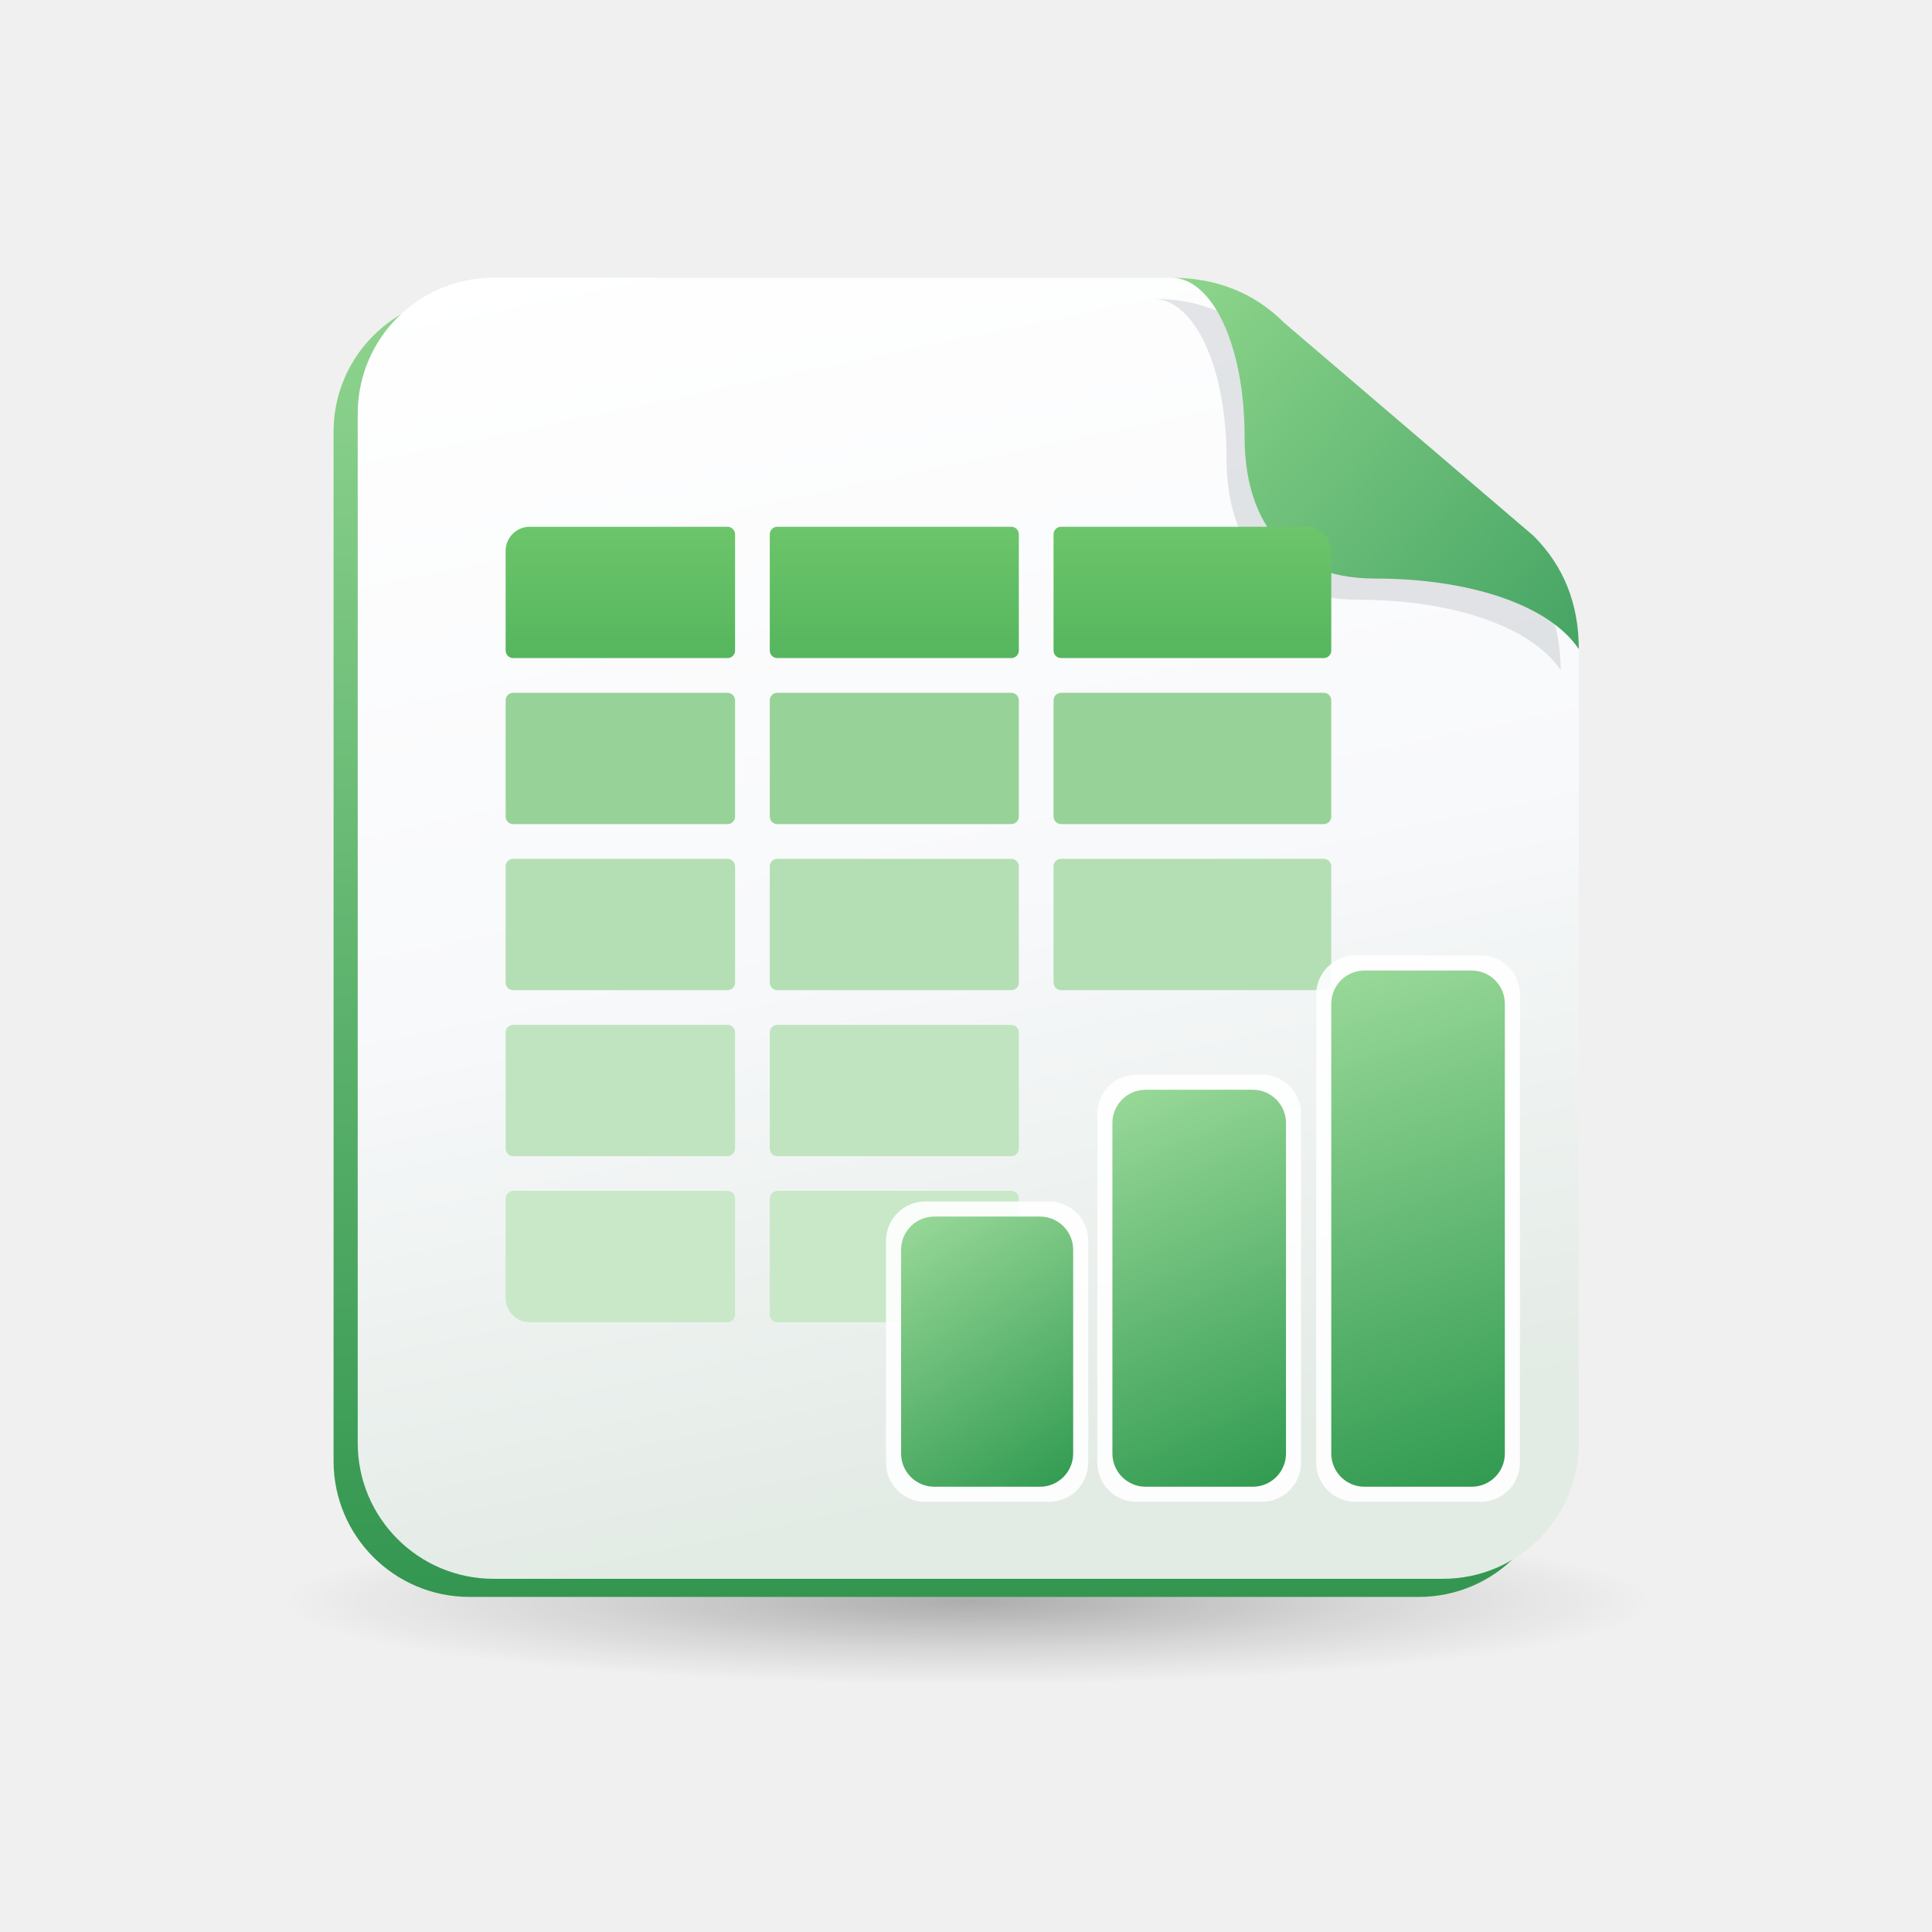
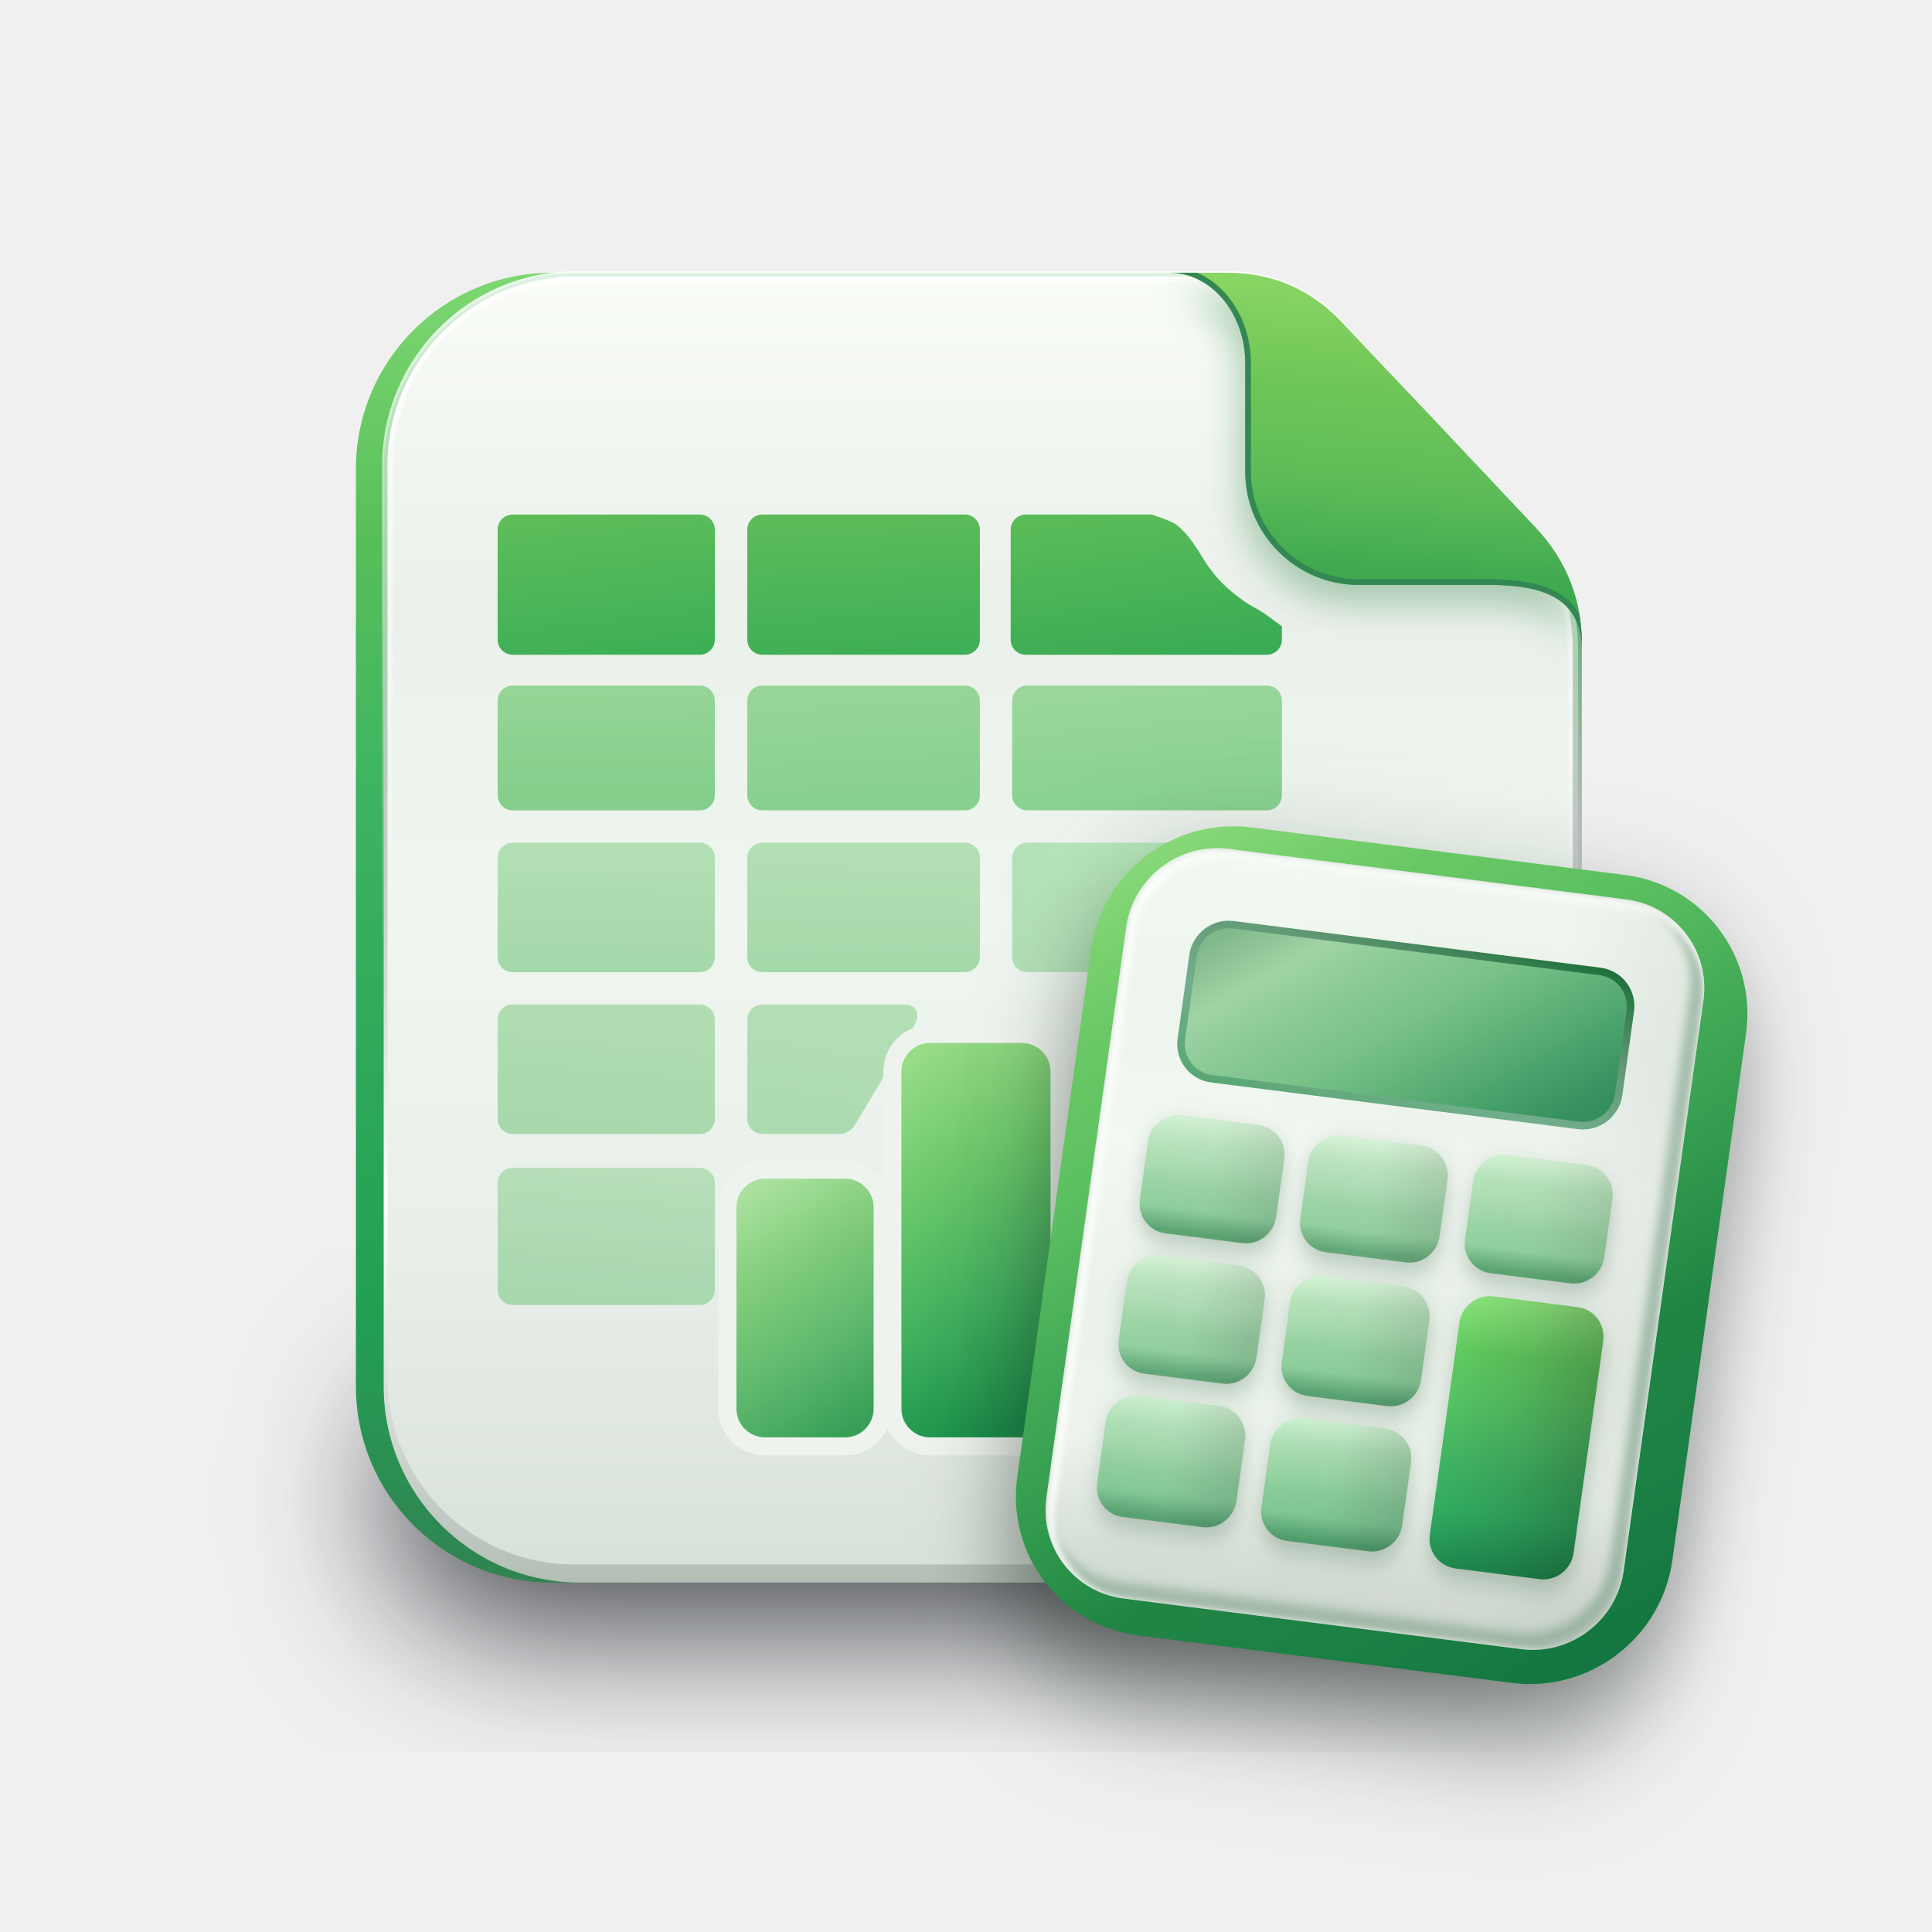
<svg xmlns="http://www.w3.org/2000/svg" width="128" height="128" viewBox="0 0 128 128">
  <defs>
-     <radialGradient id="s1" cx="0" cy="0" r="1" gradientUnits="userSpaceOnUse" gradientTransform="translate(64.15 106.1) scale(45.3 5.5)">
-       <stop offset="0" stop-color="#000000" stop-opacity="0.28" />
-       <stop offset="0.6" stop-color="#000000" stop-opacity="0.098" />
-       <stop offset="1" stop-color="#000000" stop-opacity="0" />
-     </radialGradient>
-     <linearGradient id="g2" x1="23.7" y1="18.4" x2="23.7" y2="104.6" gradientUnits="userSpaceOnUse">
-       <stop offset="0" stop-color="#8fd48f" />
-       <stop offset="1" stop-color="#339650" />
-     </linearGradient>
-     <linearGradient id="g3" x1="23.7" y1="18.4" x2="41.7" y2="104.6" gradientUnits="userSpaceOnUse">
-       <stop offset="0" stop-color="#ffffff" />
-       <stop offset="0.55" stop-color="#f8f9fb" />
-       <stop offset="1" stop-color="#e3ebe5" />
-     </linearGradient>
-     <linearGradient id="g4" x1="77.6" y1="18.4" x2="104.6" y2="43" gradientUnits="userSpaceOnUse">
-       <stop offset="0" stop-color="#8fd68c" />
-       <stop offset="1" stop-color="#45a464" />
-     </linearGradient>
-     <linearGradient id="g5" x1="0" y1="34.9" x2="0" y2="44.6" gradientUnits="userSpaceOnUse">
-       <stop offset="0" stop-color="#6cc56a" />
-       <stop offset="1" stop-color="#53b45c" />
-     </linearGradient>
-     <linearGradient id="g6" x1="59.7" y1="80.6" x2="71.1" y2="98.5" gradientUnits="userSpaceOnUse">
-       <stop offset="0" stop-color="#9ad999" />
-       <stop offset="1" stop-color="#309a50" />
-     </linearGradient>
-     <linearGradient id="g7" x1="73.7" y1="72.2" x2="85.2" y2="98.5" gradientUnits="userSpaceOnUse">
-       <stop offset="0" stop-color="#9ad999" />
-       <stop offset="1" stop-color="#309a50" />
-     </linearGradient>
-     <linearGradient id="g8" x1="88.2" y1="64.3" x2="99.7" y2="98.5" gradientUnits="userSpaceOnUse">
-       <stop offset="0" stop-color="#9ad999" />
-       <stop offset="1" stop-color="#309a50" />
+     <filter id="tab1" x="-50%" y="-50%" width="200%" height="200%" color-interpolation-filters="sRGB">
+       <feGaussianBlur stdDeviation="5.07" />
+     </filter>
+     <linearGradient id="ta1" x1="25.17" y1="18.48" x2="25.17" y2="104.32" gradientUnits="userSpaceOnUse">
+       <stop offset="0" stop-color="#7dd771" />
+       <stop offset="0.2" stop-color="#57bf5a" />
+       <stop offset="0.4" stop-color="#3db461" />
+       <stop offset="0.6" stop-color="#2fa85a" />
+       <stop offset="0.8" stop-color="#239f54" />
+       <stop offset="1" stop-color="#308451" />
+     </linearGradient>
+     <linearGradient id="ta2" x1="55.1" y1="28.77" x2="55.1" y2="104.63" gradientUnits="userSpaceOnUse">
+       <stop offset="0" stop-color="#26a138" />
+       <stop offset="0.33" stop-color="#b1bbb8" />
+       <stop offset="0.67" stop-color="#ffffff" />
+       <stop offset="1" stop-color="#b4bfb6" />
+     </linearGradient>
+     <linearGradient id="ta3" x1="54.55" y1="18.68" x2="54.55" y2="103.09" gradientUnits="userSpaceOnUse">
+       <stop offset="0" stop-color="#f9fcf7" />
+       <stop offset="0.25" stop-color="#ebf0ea" />
+       <stop offset="0.5" stop-color="#eef6ef" />
+       <stop offset="0.75" stop-color="#e9f0e9" />
+       <stop offset="1" stop-color="#d9e2da" />
+     </linearGradient>
+     <linearGradient id="ta4" x1="0" y1="18.07" x2="0" y2="104.85" gradientUnits="userSpaceOnUse">
+       <stop offset="0" stop-color="#ffffff" stop-opacity="0.85" />
+       <stop offset="0.55" stop-color="#ffffff" stop-opacity="0" />
+     </linearGradient>
+     <filter id="tab2" x="-50%" y="-50%" width="200%" height="200%" color-interpolation-filters="sRGB">
+       <feGaussianBlur stdDeviation="1.2" />
+     </filter>
+     <clipPath id="tac7">
+       <path d="M38.17 18.32L81.3 18.32Q85.8 18.32 88.83 21.65L101.17 35.17Q104.2 38.5 104.2 43V91.25A12.4 12.4 0 0 1 91.8 103.65H38.07A12.4 12.4 0 0 1 25.67 91.25V30.82A12.5 12.5 0 0 1 38.17 18.32Z" />
+     </clipPath>
+     <linearGradient id="ta5" x1="89.76" y1="38.3" x2="91.17" y2="19.19" gradientUnits="userSpaceOnUse">
+       <stop offset="0" stop-color="#3da84f" />
+       <stop offset="0.33" stop-color="#5dbc58" />
+       <stop offset="0.67" stop-color="#6fc657" />
+       <stop offset="1" stop-color="#88d563" />
+     </linearGradient>
+     <clipPath id="tac9">
+       <path d="M77.5 18.07L81.3 18.07Q85.8 18.07 88.89 21.34L101.71 34.93Q104.8 38.2 104.8 42.7V42.9C104.7 39.49 102.01 38.75 98.6 38.75L90 38.75C85.88 38.75 82.5 35.38 82.5 31.25V24.07C82.5 20.77 80.25 18.07 77.5 18.07Z" />
+     </clipPath>
+     <linearGradient id="ta6" x1="40.65" y1="43.47" x2="39.58" y2="33.9" gradientUnits="userSpaceOnUse">
+       <stop offset="0" stop-color="#3eaf57" />
+       <stop offset="1" stop-color="#5dbd59" />
+     </linearGradient>
+     <linearGradient id="ta7" x1="57.41" y1="43.22" x2="56.92" y2="34.15" gradientUnits="userSpaceOnUse">
+       <stop offset="0" stop-color="#3faf57" />
+       <stop offset="1" stop-color="#5cbc59" />
+     </linearGradient>
+     <linearGradient id="ta8" x1="75.01" y1="44" x2="73.64" y2="33.79" gradientUnits="userSpaceOnUse">
+       <stop offset="0" stop-color="#3aab55" />
+       <stop offset="1" stop-color="#5abc58" />
+     </linearGradient>
+     <linearGradient id="ta9" x1="40.12" y1="53.29" x2="40.11" y2="45.72" gradientUnits="userSpaceOnUse">
+       <stop offset="0" stop-color="#83ce8a" />
+       <stop offset="1" stop-color="#95d595" />
+     </linearGradient>
+     <linearGradient id="ta10" x1="57.38" y1="53.55" x2="56.94" y2="45.46" gradientUnits="userSpaceOnUse">
+       <stop offset="0" stop-color="#87d08f" />
+       <stop offset="1" stop-color="#97d696" />
+     </linearGradient>
+     <linearGradient id="ta11" x1="76.32" y1="53.81" x2="75.57" y2="45.2" gradientUnits="userSpaceOnUse">
+       <stop offset="0" stop-color="#87d28f" />
+       <stop offset="1" stop-color="#9bd69b" />
+     </linearGradient>
+     <linearGradient id="ta12" x1="39.99" y1="64.13" x2="40.24" y2="56.01" gradientUnits="userSpaceOnUse">
+       <stop offset="0" stop-color="#a4d8aa" />
+       <stop offset="1" stop-color="#b4dfb5" />
+     </linearGradient>
+     <linearGradient id="ta13" x1="57.09" y1="64.08" x2="57.23" y2="56.06" gradientUnits="userSpaceOnUse">
+       <stop offset="0" stop-color="#a5d9aa" />
+       <stop offset="1" stop-color="#b3dfb4" />
+     </linearGradient>
+     <linearGradient id="ta14" x1="66.67" y1="60.67" x2="76.13" y2="57.93" gradientUnits="userSpaceOnUse">
+       <stop offset="0" stop-color="#b3e0b7" />
+       <stop offset="1" stop-color="#b9e9bd" />
+     </linearGradient>
+     <linearGradient id="ta15" x1="39.71" y1="75.14" x2="40.52" y2="66.44" gradientUnits="userSpaceOnUse">
+       <stop offset="0" stop-color="#a7d8ac" />
+       <stop offset="1" stop-color="#b2ddb3" />
+     </linearGradient>
+     <linearGradient id="ta16" x1="53.39" y1="75.12" x2="54.95" y2="66.1" gradientUnits="userSpaceOnUse">
+       <stop offset="0" stop-color="#acdbb1" />
+       <stop offset="1" stop-color="#b4dfb6" />
+     </linearGradient>
+     <linearGradient id="ta17" x1="39.74" y1="86.41" x2="40.49" y2="77.31" gradientUnits="userSpaceOnUse">
+       <stop offset="0" stop-color="#a8d7ae" />
+       <stop offset="1" stop-color="#b7deb8" />
+     </linearGradient>
+     <linearGradient id="ta18" x1="57.73" y1="93.75" x2="48.84" y2="79.46" gradientUnits="userSpaceOnUse">
+       <stop offset="0" stop-color="#39a058" />
+       <stop offset="0.33" stop-color="#5eb96e" />
+       <stop offset="0.67" stop-color="#81cd7b" />
+       <stop offset="1" stop-color="#aae19f" />
+     </linearGradient>
+     <linearGradient id="ta19" x1="49.1" y1="86.61" x2="57.47" y2="86.61" gradientUnits="userSpaceOnUse">
+       <stop offset="0" stop-color="#000000" stop-opacity="0" />
+       <stop offset="0.5" stop-color="#000000" stop-opacity="0" />
+       <stop offset="1" stop-color="#000000" stop-opacity="0.01" />
+     </linearGradient>
+     <linearGradient id="ta20" x1="69.59" y1="93.29" x2="59.41" y2="70.52" gradientUnits="userSpaceOnUse">
+       <stop offset="0" stop-color="#19924a" />
+       <stop offset="0.33" stop-color="#42b25f" />
+       <stop offset="0.67" stop-color="#6cca6b" />
+       <stop offset="1" stop-color="#98de86" />
+     </linearGradient>
+     <linearGradient id="ta21" x1="60.02" y1="81.7" x2="69.21" y2="81.7" gradientUnits="userSpaceOnUse">
+       <stop offset="0" stop-color="#000000" stop-opacity="0" />
+       <stop offset="0.5" stop-color="#000000" stop-opacity="0.03" />
+       <stop offset="1" stop-color="#000000" stop-opacity="0.03" />
+     </linearGradient>
+     <filter id="tab3" x="-50%" y="-50%" width="200%" height="200%" color-interpolation-filters="sRGB">
+       <feGaussianBlur stdDeviation="3.55" />
+     </filter>
+     <linearGradient id="ta22" x1="-5.58" y1="-21.57" x2="31.09" y2="27.33" gradientUnits="userSpaceOnUse">
+       <stop offset="0" stop-color="#86d777" />
+       <stop offset="0.14" stop-color="#6ac966" />
+       <stop offset="0.29" stop-color="#5bbf60" />
+       <stop offset="0.43" stop-color="#45ab58" />
+       <stop offset="0.57" stop-color="#329b4e" />
+       <stop offset="0.71" stop-color="#208544" />
+       <stop offset="0.86" stop-color="#1b8044" />
+       <stop offset="1" stop-color="#147640" />
+     </linearGradient>
+     <linearGradient id="ta23" x1="11.21" y1="-21.62" x2="11.2" y2="28.08" gradientUnits="userSpaceOnUse">
+       <stop offset="0" stop-color="#f1f9f0" />
+       <stop offset="0.2" stop-color="#edf5ed" />
+       <stop offset="0.4" stop-color="#f2f8f2" />
+       <stop offset="0.6" stop-color="#eaf2ea" />
+       <stop offset="0.8" stop-color="#ecf3ec" />
+       <stop offset="1" stop-color="#cdd7ce" />
+     </linearGradient>
+     <linearGradient id="ta24" x1="-7.78" y1="3.48" x2="30.42" y2="3.47" gradientUnits="userSpaceOnUse">
+       <stop offset="0" stop-color="#000000" stop-opacity="0" />
+       <stop offset="0.25" stop-color="#000000" stop-opacity="0" />
+       <stop offset="0.5" stop-color="#000000" stop-opacity="0.01" />
+       <stop offset="0.75" stop-color="#000000" stop-opacity="0.01" />
+       <stop offset="1" stop-color="#000000" stop-opacity="0.06" />
+     </linearGradient>
+     <filter id="tab4" x="-50%" y="-50%" width="200%" height="200%" color-interpolation-filters="sRGB">
+       <feGaussianBlur stdDeviation="0.35" />
+     </filter>
+     <clipPath id="tac31">
+       <path d="M-1.9 -21.8H24.65A6 6 0 0 1 30.65 -15.8V22.35A6 6 0 0 1 24.65 28.35H-1.9A6 6 0 0 1 -7.9 22.35V-15.8A6 6 0 0 1 -1.9 -21.8Z" transform="matrix(0.992 0.1262 -0.13849 0.99036 80.26 78.07)" />
+     </clipPath>
+     <filter id="tab5" x="-50%" y="-50%" width="200%" height="200%" color-interpolation-filters="sRGB">
+       <feGaussianBlur stdDeviation="0.2" />
+     </filter>
+     <clipPath id="tac33">
+       <path d="M-1.9 -21.8H24.65A6 6 0 0 1 30.65 -15.8V22.35A6 6 0 0 1 24.65 28.35H-1.9A6 6 0 0 1 -7.9 22.35V-15.8A6 6 0 0 1 -1.9 -21.8Z" transform="matrix(0.992 0.1262 -0.13849 0.99036 80.26 78.07)" />
+     </clipPath>
+     <linearGradient id="ta25" x1="13.43" y1="-19.89" x2="9.09" y2="-3.61" gradientUnits="userSpaceOnUse">
+       <stop offset="0" stop-color="#1f703c" />
+       <stop offset="0.33" stop-color="#629975" />
+       <stop offset="0.67" stop-color="#72ae8c" />
+       <stop offset="1" stop-color="#59a774" />
+     </linearGradient>
+     <linearGradient id="ta26" x1="17.9" y1="-2.87" x2="4.7" y2="-20.61" gradientUnits="userSpaceOnUse">
+       <stop offset="0" stop-color="#348e5e" />
+       <stop offset="0.17" stop-color="#47a16a" />
+       <stop offset="0.33" stop-color="#5fb178" />
+       <stop offset="0.5" stop-color="#78c189" />
+       <stop offset="0.67" stop-color="#8ac996" />
+       <stop offset="0.83" stop-color="#a0d4a5" />
+       <stop offset="1" stop-color="#82b98b" />
+     </linearGradient>
+     <filter id="tab6" x="-50%" y="-50%" width="200%" height="200%" color-interpolation-filters="sRGB">
+       <feGaussianBlur stdDeviation="0.72" />
+     </filter>
+     <linearGradient id="ta27" x1="0" y1="-3.72" x2="0" y2="3.74" gradientUnits="userSpaceOnUse">
+       <stop offset="0" stop-color="#d1f1d3" />
+       <stop offset="0.2" stop-color="#bae4bd" />
+       <stop offset="0.4" stop-color="#acddb3" />
+       <stop offset="0.6" stop-color="#9bd3a5" />
+       <stop offset="0.8" stop-color="#90ce9e" />
+       <stop offset="1" stop-color="#5da573" />
+     </linearGradient>
+     <linearGradient id="ta28" x1="-4.3" y1="0" x2="4.31" y2="0.01" gradientUnits="userSpaceOnUse">
+       <stop offset="0" stop-color="#000000" stop-opacity="0" />
+       <stop offset="0.5" stop-color="#000000" stop-opacity="0.01" />
+       <stop offset="1" stop-color="#000000" stop-opacity="0.09" />
+     </linearGradient>
+     <linearGradient id="ta29" x1="10.79" y1="-3.72" x2="10.79" y2="3.63" gradientUnits="userSpaceOnUse">
+       <stop offset="0" stop-color="#d4f1d5" />
+       <stop offset="0.2" stop-color="#bbe3be" />
+       <stop offset="0.4" stop-color="#aedcb4" />
+       <stop offset="0.6" stop-color="#9cd3a6" />
+       <stop offset="0.8" stop-color="#94cfa0" />
+       <stop offset="1" stop-color="#64a878" />
+     </linearGradient>
+     <linearGradient id="ta30" x1="6.39" y1="-0.05" x2="15.2" y2="-0.05" gradientUnits="userSpaceOnUse">
+       <stop offset="0" stop-color="#000000" stop-opacity="0" />
+       <stop offset="0.5" stop-color="#000000" stop-opacity="0" />
+       <stop offset="1" stop-color="#000000" stop-opacity="0.09" />
+     </linearGradient>
+     <linearGradient id="ta31" x1="21.8" y1="-3.82" x2="21.8" y2="3.63" gradientUnits="userSpaceOnUse">
+       <stop offset="0" stop-color="#d1f2d2" />
+       <stop offset="0.2" stop-color="#b6e3ba" />
+       <stop offset="0.4" stop-color="#acddb2" />
+       <stop offset="0.6" stop-color="#9bd5a5" />
+       <stop offset="0.8" stop-color="#92d19f" />
+       <stop offset="1" stop-color="#5ca672" />
+     </linearGradient>
+     <linearGradient id="ta32" x1="17.4" y1="-0.1" x2="26.21" y2="-0.1" gradientUnits="userSpaceOnUse">
+       <stop offset="0" stop-color="#000000" stop-opacity="0" />
+       <stop offset="0.5" stop-color="#000000" stop-opacity="0.02" />
+       <stop offset="1" stop-color="#000000" stop-opacity="0.1" />
+     </linearGradient>
+     <linearGradient id="ta33" x1="-0.06" y1="5.68" x2="-0.06" y2="13.13" gradientUnits="userSpaceOnUse">
+       <stop offset="0" stop-color="#d2f1d4" />
+       <stop offset="0.2" stop-color="#bae3be" />
+       <stop offset="0.4" stop-color="#aeddb4" />
+       <stop offset="0.6" stop-color="#9cd4a6" />
+       <stop offset="0.8" stop-color="#94d0a1" />
+       <stop offset="1" stop-color="#61a978" />
+     </linearGradient>
+     <linearGradient id="ta34" x1="-4.41" y1="9.41" x2="4.3" y2="9.41" gradientUnits="userSpaceOnUse">
+       <stop offset="0" stop-color="#000000" stop-opacity="0" />
+       <stop offset="0.5" stop-color="#000000" stop-opacity="0.01" />
+       <stop offset="1" stop-color="#000000" stop-opacity="0.11" />
+     </linearGradient>
+     <linearGradient id="ta35" x1="10.89" y1="5.68" x2="10.89" y2="13.23" gradientUnits="userSpaceOnUse">
+       <stop offset="0" stop-color="#d3f3d5" />
+       <stop offset="0.2" stop-color="#b7e3bb" />
+       <stop offset="0.4" stop-color="#a9dcb0" />
+       <stop offset="0.6" stop-color="#95d2a1" />
+       <stop offset="0.8" stop-color="#8dcf9c" />
+       <stop offset="1" stop-color="#59a372" />
+     </linearGradient>
+     <linearGradient id="ta36" x1="6.49" y1="9.45" x2="15.3" y2="9.46" gradientUnits="userSpaceOnUse">
+       <stop offset="0" stop-color="#000000" stop-opacity="0" />
+       <stop offset="0.5" stop-color="#000000" stop-opacity="0.02" />
+       <stop offset="1" stop-color="#000000" stop-opacity="0.11" />
+     </linearGradient>
+     <linearGradient id="ta37" x1="-0.11" y1="15.08" x2="-0.11" y2="22.73" gradientUnits="userSpaceOnUse">
+       <stop offset="0" stop-color="#c8eccc" />
+       <stop offset="0.2" stop-color="#b1dfb7" />
+       <stop offset="0.4" stop-color="#a3d7ac" />
+       <stop offset="0.6" stop-color="#90cd9e" />
+       <stop offset="0.8" stop-color="#84c897" />
+       <stop offset="1" stop-color="#58a172" />
+     </linearGradient>
+     <linearGradient id="ta38" x1="-4.52" y1="18.91" x2="4.29" y2="18.91" gradientUnits="userSpaceOnUse">
+       <stop offset="0" stop-color="#000000" stop-opacity="0" />
+       <stop offset="0.5" stop-color="#000000" stop-opacity="0" />
+       <stop offset="1" stop-color="#000000" stop-opacity="0.1" />
+     </linearGradient>
+     <linearGradient id="ta39" x1="10.95" y1="15.17" x2="10.94" y2="22.93" gradientUnits="userSpaceOnUse">
+       <stop offset="0" stop-color="#cbf0cf" />
+       <stop offset="0.2" stop-color="#addfb5" />
+       <stop offset="0.4" stop-color="#9dd7a8" />
+       <stop offset="0.6" stop-color="#8acd9b" />
+       <stop offset="0.8" stop-color="#7ec793" />
+       <stop offset="1" stop-color="#529e6e" />
+     </linearGradient>
+     <linearGradient id="ta40" x1="6.49" y1="19.05" x2="15.4" y2="19.06" gradientUnits="userSpaceOnUse">
+       <stop offset="0" stop-color="#000000" stop-opacity="0" />
+       <stop offset="0.5" stop-color="#000000" stop-opacity="0.02" />
+       <stop offset="1" stop-color="#000000" stop-opacity="0.13" />
+     </linearGradient>
+     <linearGradient id="ta41" x1="22.35" y1="5.61" x2="22.35" y2="23.3" gradientUnits="userSpaceOnUse">
+       <stop offset="0" stop-color="#8be37b" />
+       <stop offset="0.2" stop-color="#61ca5f" />
+       <stop offset="0.4" stop-color="#55c264" />
+       <stop offset="0.6" stop-color="#43b563" />
+       <stop offset="0.8" stop-color="#32ac61" />
+       <stop offset="1" stop-color="#208d50" />
+     </linearGradient>
+     <linearGradient id="ta42" x1="17.75" y1="14.46" x2="26.93" y2="14.45" gradientUnits="userSpaceOnUse">
+       <stop offset="0" stop-color="#000000" stop-opacity="0" />
+       <stop offset="0.5" stop-color="#000000" stop-opacity="0.09" />
+       <stop offset="1" stop-color="#000000" stop-opacity="0.23" />
    </linearGradient>
  </defs>
-   <ellipse cx="64.15" cy="106.1" rx="45.3" ry="5.5" fill="url(#s1)" />
-   <path d="M32.7 18.4H77.6C80.6 18.4 83.1 19.4 85.1 21.4L101.6 35.5C103.6 37.5 104.6 40 104.6 43V95.6A9 9 0 0 1 95.6 104.6H32.7A9 9 0 0 1 23.7 95.6V27.4A9 9 0 0 1 32.7 18.4Z" fill="url(#g2)" transform="translate(-1.6 1.2)" />
-   <path d="M32.7 18.4H77.6C80.6 18.4 83.1 19.4 85.1 21.4L101.6 35.5C103.6 37.5 104.6 40 104.6 43V95.6A9 9 0 0 1 95.6 104.6H32.7A9 9 0 0 1 23.7 95.6V27.4A9 9 0 0 1 32.7 18.4Z" fill="url(#g3)" />
-   <path d="M77.6 18.4C80.6 18.4 83.1 19.4 85.1 21.4L101.6 35.5C103.6 37.5 104.6 40 104.6 43C102.6 40.05 97.31 38.33 91.1 38.33C84.89 38.33 82.46 34.14 82.46 28.98C82.46 22.83 80.3 18.4 77.6 18.4Z" fill="#1c2a40" fill-opacity="0.12" transform="translate(-1.2 1.4)" />
-   <path d="M77.6 18.4C80.6 18.4 83.1 19.4 85.1 21.4L101.6 35.5C103.6 37.5 104.6 40 104.6 43C102.6 40.05 97.31 38.33 91.1 38.33C84.89 38.33 82.46 34.14 82.46 28.98C82.46 22.83 80.3 18.4 77.6 18.4Z" fill="url(#g4)" />
-   <path d="M35.1 34.9 H48.2 A0.5 0.5 0 0 1 48.7 35.4 V43.1 A0.5 0.5 0 0 1 48.2 43.6 H34 A0.5 0.5 0 0 1 33.5 43.1 V36.5 A1.6 1.6 0 0 1 35.1 34.9 Z" fill="url(#g5)" />
-   <path d="M51.5 34.9 H67 A0.5 0.5 0 0 1 67.5 35.4 V43.1 A0.5 0.5 0 0 1 67 43.6 H51.5 A0.5 0.5 0 0 1 51 43.1 V35.4 A0.5 0.5 0 0 1 51.5 34.9 Z" fill="url(#g5)" />
-   <path d="M70.3 34.9 H86.6 A1.6 1.6 0 0 1 88.2 36.5 V43.1 A0.5 0.5 0 0 1 87.7 43.6 H70.3 A0.5 0.5 0 0 1 69.8 43.1 V35.4 A0.5 0.5 0 0 1 70.3 34.9 Z" fill="url(#g5)" />
-   <path d="M34 45.9 H48.2 A0.5 0.5 0 0 1 48.7 46.4 V54.1 A0.5 0.5 0 0 1 48.2 54.6 H34 A0.5 0.5 0 0 1 33.5 54.1 V46.4 A0.5 0.5 0 0 1 34 45.9 Z" fill="#97d398" />
-   <path d="M51.5 45.9 H67 A0.5 0.5 0 0 1 67.5 46.4 V54.1 A0.5 0.5 0 0 1 67 54.6 H51.5 A0.5 0.5 0 0 1 51 54.1 V46.4 A0.5 0.5 0 0 1 51.5 45.9 Z" fill="#97d398" />
-   <path d="M70.3 45.9 H87.7 A0.5 0.5 0 0 1 88.2 46.4 V54.1 A0.5 0.5 0 0 1 87.7 54.6 H70.3 A0.5 0.5 0 0 1 69.8 54.1 V46.4 A0.5 0.5 0 0 1 70.3 45.9 Z" fill="#97d398" />
-   <path d="M34 56.9 H48.2 A0.5 0.5 0 0 1 48.7 57.4 V65.1 A0.5 0.5 0 0 1 48.2 65.6 H34 A0.5 0.5 0 0 1 33.5 65.1 V57.4 A0.5 0.5 0 0 1 34 56.9 Z" fill="#b4dfb4" />
-   <path d="M51.5 56.9 H67 A0.5 0.5 0 0 1 67.5 57.4 V65.1 A0.5 0.5 0 0 1 67 65.6 H51.5 A0.5 0.5 0 0 1 51 65.1 V57.4 A0.5 0.5 0 0 1 51.5 56.9 Z" fill="#b4dfb4" />
-   <path d="M70.3 56.9 H87.7 A0.5 0.5 0 0 1 88.2 57.4 V65.1 A0.5 0.5 0 0 1 87.7 65.6 H70.3 A0.5 0.5 0 0 1 69.8 65.1 V57.4 A0.5 0.5 0 0 1 70.3 56.9 Z" fill="#b4dfb4" />
-   <path d="M34 67.9 H48.2 A0.5 0.5 0 0 1 48.7 68.4 V76.1 A0.5 0.5 0 0 1 48.2 76.6 H34 A0.5 0.5 0 0 1 33.5 76.1 V68.4 A0.5 0.5 0 0 1 34 67.9 Z" fill="#c0e4c0" />
-   <path d="M51.5 67.9 H67 A0.5 0.5 0 0 1 67.5 68.4 V76.1 A0.5 0.5 0 0 1 67 76.6 H51.5 A0.5 0.5 0 0 1 51 76.1 V68.4 A0.5 0.5 0 0 1 51.5 67.9 Z" fill="#c0e4c0" />
-   <path d="M34 78.9 H48.2 A0.5 0.5 0 0 1 48.7 79.4 V87.1 A0.5 0.5 0 0 1 48.2 87.6 H35.1 A1.6 1.6 0 0 1 33.5 86 V79.4 A0.5 0.5 0 0 1 34 78.9 Z" fill="#c8e8c8" />
-   <path d="M51.5 78.9 H67 A0.5 0.5 0 0 1 67.5 79.4 V87.1 A0.5 0.5 0 0 1 67 87.6 H51.5 A0.5 0.5 0 0 1 51 87.1 V79.4 A0.5 0.5 0 0 1 51.5 78.9 Z" fill="#c8e8c8" />
-   <rect x="58.7" y="79.6" width="13.4" height="19.9" rx="2.6" fill="#ffffff" fill-opacity="0.9" />
-   <rect x="59.7" y="80.6" width="11.4" height="17.9" rx="2.2" fill="url(#g6)" />
-   <rect x="72.7" y="71.2" width="13.5" height="28.3" rx="2.6" fill="#ffffff" fill-opacity="0.9" />
-   <rect x="73.7" y="72.2" width="11.5" height="26.3" rx="2.2" fill="url(#g7)" />
-   <rect x="87.2" y="63.3" width="13.5" height="36.2" rx="2.6" fill="#ffffff" fill-opacity="0.9" />
-   <rect x="88.2" y="64.3" width="11.5" height="34.2" rx="2.2" fill="url(#g8)" />
+   <path d="M34.13 91.12H96.09A8.31 8.31 0 0 1 104.4 99.44V99.44A8.31 8.31 0 0 1 96.09 107.75H34.13A8.31 8.31 0 0 1 25.82 99.44V99.44A8.31 8.31 0 0 1 34.13 91.12Z" fill="#1d2028" filter="url(#tab1)" opacity="0.82" />
+   <path d="M36.58 18.07L79.46 18.07Q83.96 18.07 87.05 21.34L99.87 34.93Q102.96 38.2 102.96 42.7V91.85A13 13 0 0 1 89.96 104.85H36.58A13 13 0 0 1 23.58 91.85V31.07A13 13 0 0 1 36.58 18.07Z" fill="url(#ta1)" />
+   <path d="M38.42 18.07L81.3 18.07Q85.8 18.07 88.89 21.34L101.71 34.93Q104.8 38.2 104.8 42.7V91.85A13 13 0 0 1 91.8 104.85H38.42A13 13 0 0 1 25.42 91.85V31.07A13 13 0 0 1 38.42 18.07Z" fill="url(#ta2)" />
+   <path d="M38.17 18.32L81.3 18.32Q85.8 18.32 88.83 21.65L101.17 35.17Q104.2 38.5 104.2 43V91.25A12.4 12.4 0 0 1 91.8 103.65H38.07A12.4 12.4 0 0 1 25.67 91.25V30.82A12.5 12.5 0 0 1 38.17 18.32Z" fill="url(#ta3)" />
+   <path d="M38.17 18.32L81.3 18.32Q85.8 18.32 88.83 21.65L101.17 35.17Q104.2 38.5 104.2 43V91.25A12.4 12.4 0 0 1 91.8 103.65H38.07A12.4 12.4 0 0 1 25.67 91.25V30.82A12.5 12.5 0 0 1 38.17 18.32Z" fill="none" stroke="url(#ta4)" stroke-width="0.7" />
+   <g clip-path="url(#tac7)">
+     <path d="M77.5 18.07L81.3 18.07Q85.8 18.07 88.89 21.34L101.71 34.93Q104.8 38.2 104.8 42.7V42.9C104.7 39.49 102.01 38.75 98.6 38.75L90 38.75C85.88 38.75 82.5 35.38 82.5 31.25V24.07C82.5 20.77 80.25 18.07 77.5 18.07Z" fill="#1d7a3a" filter="url(#tab2)" opacity="0.35" transform="translate(-0.3 1.2)" />
+   </g>
+   <path d="M77.5 18.07L81.3 18.07Q85.8 18.07 88.89 21.34L101.71 34.93Q104.8 38.2 104.8 42.7V42.9C104.7 39.49 102.01 38.75 98.6 38.75L90 38.75C85.88 38.75 82.5 35.38 82.5 31.25V24.07C82.5 20.77 80.25 18.07 77.5 18.07Z" fill="url(#ta5)" />
+   <g clip-path="url(#tac9)">
+     <path d="M104.8 42.9C104.7 39.49 102.01 38.75 98.6 38.75L90 38.75C85.88 38.75 82.5 35.38 82.5 31.25V24.07C82.5 20.77 80.25 18.07 77.5 18.07" fill="none" stroke="#338753" stroke-width="0.75" />
+   </g>
+   <path d="M33.97 34.09H46.36A1 1 0 0 1 47.36 35.09V42.38A1 1 0 0 1 46.36 43.38H33.97A1 1 0 0 1 32.97 42.38V35.09A1 1 0 0 1 33.97 34.09Z" fill="url(#ta6)" />
+   <path d="M50.51 34.09H63.92A1 1 0 0 1 64.92 35.09V42.38A1 1 0 0 1 63.92 43.38H50.51A1 1 0 0 1 49.51 42.38V35.09A1 1 0 0 1 50.51 34.09Z" fill="url(#ta7)" />
+   <path d="M67.96 34.09 H76.3C76.54 34.18 77.37 34.43 77.75 34.65C78.13 34.87 78.34 35.12 78.6 35.4C78.86 35.68 79.07 36.01 79.3 36.35C79.53 36.69 79.75 37.1 80 37.45C80.25 37.8 80.53 38.16 80.8 38.45C81.07 38.74 81.3 38.95 81.6 39.2C81.9 39.45 82.25 39.72 82.6 39.95C82.95 40.18 83.31 40.34 83.7 40.6C84.09 40.86 84.73 41.35 84.93 41.5 V42.38 A1 1 0 0 1 83.93 43.38 H67.96 A1 1 0 0 1 66.96 42.38 V35.09 A1 1 0 0 1 67.96 34.09 Z" fill="url(#ta8)" />
+   <path d="M33.97 45.42H46.36A1 1 0 0 1 47.36 46.42V52.69A1 1 0 0 1 46.36 53.69H33.97A1 1 0 0 1 32.97 52.69V46.42A1 1 0 0 1 33.97 45.42Z" fill="url(#ta9)" />
+   <path d="M50.51 45.42H63.92A1 1 0 0 1 64.92 46.42V52.69A1 1 0 0 1 63.92 53.69H50.51A1 1 0 0 1 49.51 52.69V46.42A1 1 0 0 1 50.51 45.42Z" fill="url(#ta10)" />
+   <path d="M68.06 45.42H83.93A1 1 0 0 1 84.93 46.42V52.69A1 1 0 0 1 83.93 53.69H68.06A1 1 0 0 1 67.06 52.69V46.42A1 1 0 0 1 68.06 45.42Z" fill="url(#ta11)" />
+   <path d="M33.97 55.83H46.36A1 1 0 0 1 47.36 56.83V63.41A1 1 0 0 1 46.36 64.41H33.97A1 1 0 0 1 32.97 63.41V56.83A1 1 0 0 1 33.97 55.83Z" fill="url(#ta12)" />
+   <path d="M50.51 55.83H63.92A1 1 0 0 1 64.92 56.83V63.41A1 1 0 0 1 63.92 64.41H50.51A1 1 0 0 1 49.51 63.41V56.83A1 1 0 0 1 50.51 55.83Z" fill="url(#ta13)" />
+   <path d="M68.06 55.83H83.93A1 1 0 0 1 84.93 56.83V63.41A1 1 0 0 1 83.93 64.41H68.06A1 1 0 0 1 67.06 63.41V56.83A1 1 0 0 1 68.06 55.83Z" fill="url(#ta14)" />
+   <path d="M33.97 66.55H46.36A1 1 0 0 1 47.36 67.55V74.13A1 1 0 0 1 46.36 75.13H33.97A1 1 0 0 1 32.97 74.13V67.55A1 1 0 0 1 33.97 66.55Z" fill="url(#ta15)" />
+   <path d="M50.51 66.55 H60.0 C60.7 66.55 61.0 67.2 60.6 67.9 L56.6 74.6 C56.35 74.95 56.0 75.13 55.6 75.13 H50.51 A1 1 0 0 1 49.51 74.13 V67.55 A1 1 0 0 1 50.51 66.55 Z" fill="url(#ta16)" />
+   <path d="M33.97 77.37H46.36A1 1 0 0 1 47.36 78.37V85.46A1 1 0 0 1 46.36 86.46H33.97A1 1 0 0 1 32.97 85.46V78.37A1 1 0 0 1 33.97 77.37Z" fill="url(#ta17)" />
+   <path d="M50.69 78.09H55.98A1.9 1.9 0 0 1 57.88 79.99V93.33A1.9 1.9 0 0 1 55.98 95.23H50.69A1.9 1.9 0 0 1 48.79 93.33V79.99A1.9 1.9 0 0 1 50.69 78.09Z" fill="none" stroke="#eef3ee" stroke-width="2.4" />
+   <path d="M61.62 69.1H67.7A1.9 1.9 0 0 1 69.6 71V93.33A1.9 1.9 0 0 1 67.7 95.23H61.62A1.9 1.9 0 0 1 59.72 93.33V71A1.9 1.9 0 0 1 61.62 69.1Z" fill="none" stroke="#eef3ee" stroke-width="2.4" />
+   <path d="M50.69 78.09H55.98A1.9 1.9 0 0 1 57.88 79.99V93.33A1.9 1.9 0 0 1 55.98 95.23H50.69A1.9 1.9 0 0 1 48.79 93.33V79.99A1.9 1.9 0 0 1 50.69 78.09Z" fill="url(#ta18)" />
+   <path d="M50.69 78.09H55.98A1.9 1.9 0 0 1 57.88 79.99V93.33A1.9 1.9 0 0 1 55.98 95.23H50.69A1.9 1.9 0 0 1 48.79 93.33V79.99A1.9 1.9 0 0 1 50.69 78.09Z" fill="url(#ta19)" />
+   <path d="M61.62 69.1H67.7A1.9 1.9 0 0 1 69.6 71V93.33A1.9 1.9 0 0 1 67.7 95.23H61.62A1.9 1.9 0 0 1 59.72 93.33V71A1.9 1.9 0 0 1 61.62 69.1Z" fill="url(#ta20)" />
+   <path d="M61.62 69.1H67.7A1.9 1.9 0 0 1 69.6 71V93.33A1.9 1.9 0 0 1 67.7 95.23H61.62A1.9 1.9 0 0 1 59.72 93.33V71A1.9 1.9 0 0 1 61.62 69.1Z" fill="url(#ta21)" />
+   <path d="M-0.6 -23.4H24.35A9.4 9.4 0 0 1 33.75 -14V21.25A9.4 9.4 0 0 1 24.35 30.65H-0.6A9.4 9.4 0 0 1 -10 21.25V-14A9.4 9.4 0 0 1 -0.6 -23.4Z" fill="#1d2a22" filter="url(#tab3)" opacity="0.51" transform="matrix(0.992 0.1262 -0.13849 0.99036 79.758 81.568)" />
+   <path d="M-0.6 -23.4H24.35A9.4 9.4 0 0 1 33.75 -14V21.25A9.4 9.4 0 0 1 24.35 30.65H-0.6A9.4 9.4 0 0 1 -10 21.25V-14A9.4 9.4 0 0 1 -0.6 -23.4Z" fill="url(#ta22)" transform="matrix(0.992 0.1262 -0.13849 0.99036 80.26 78.07)" />
+   <path d="M-1.9 -21.8H24.65A6 6 0 0 1 30.65 -15.8V22.35A6 6 0 0 1 24.65 28.35H-1.9A6 6 0 0 1 -7.9 22.35V-15.8A6 6 0 0 1 -1.9 -21.8Z" fill="url(#ta23)" transform="matrix(0.992 0.1262 -0.13849 0.99036 80.26 78.07)" />
+   <path d="M-1.9 -21.8H24.65A6 6 0 0 1 30.65 -15.8V22.35A6 6 0 0 1 24.65 28.35H-1.9A6 6 0 0 1 -7.9 22.35V-15.8A6 6 0 0 1 -1.9 -21.8Z" fill="url(#ta24)" transform="matrix(0.992 0.1262 -0.13849 0.99036 80.26 78.07)" />
+   <g clip-path="url(#tac31)">
+     <path d="M-1.9 -21.8H24.65A6 6 0 0 1 30.65 -15.8V22.35A6 6 0 0 1 24.65 28.35H-1.9A6 6 0 0 1 -7.9 22.35V-15.8A6 6 0 0 1 -1.9 -21.8Z" fill="none" filter="url(#tab4)" opacity="0.45" stroke="#5d8a6c" stroke-width="1.0" transform="matrix(0.992 0.1262 -0.13849 0.99036 79.83325 77.51172)" />
+   </g>
+   <g clip-path="url(#tac33)">
+     <path d="M-1.9 -21.8H24.65A6 6 0 0 1 30.65 -15.8V22.35A6 6 0 0 1 24.65 28.35H-1.9A6 6 0 0 1 -7.9 22.35V-15.8A6 6 0 0 1 -1.9 -21.8Z" fill="none" filter="url(#tab5)" opacity="0.8" stroke="#ffffff" stroke-width="0.6" transform="matrix(0.992 0.1262 -0.13849 0.99036 80.55873 78.4608)" />
+   </g>
+   <path d="M-0.9 -17.1H23.6A2.6 2.6 0 0 1 26.2 -14.5V-8.9A2.6 2.6 0 0 1 23.6 -6.3H-0.9A2.6 2.6 0 0 1 -3.5 -8.9V-14.5A2.6 2.6 0 0 1 -0.9 -17.1Z" fill="url(#ta25)" transform="matrix(0.992 0.1262 -0.13849 0.99036 80.26 78.07)" />
+   <path d="M-0.9 -16.6H23.6A2.1 2.1 0 0 1 25.7 -14.5V-8.9A2.1 2.1 0 0 1 23.6 -6.8H-0.9A2.1 2.1 0 0 1 -3 -8.9V-14.5A2.1 2.1 0 0 1 -0.9 -16.6Z" fill="url(#ta26)" transform="matrix(0.992 0.1262 -0.13849 0.99036 80.26 78.07)" />
+   <path d="M-2.5 -3.9H2.6A2 2 0 0 1 4.6 -1.9V2A2 2 0 0 1 2.6 4H-2.5A2 2 0 0 1 -4.5 2V-1.9A2 2 0 0 1 -2.5 -3.9Z" fill="#1d4a2c" filter="url(#tab6)" opacity="0.25" transform="matrix(0.992 0.1262 -0.13849 0.99036 80.26 78.783)" />
+   <path d="M8.2 -3.9H13.5A2 2 0 0 1 15.5 -1.9V1.9A2 2 0 0 1 13.5 3.9H8.2A2 2 0 0 1 6.2 1.9V-1.9A2 2 0 0 1 8.2 -3.9Z" fill="#1d4a2c" filter="url(#tab6)" opacity="0.25" transform="matrix(0.992 0.1262 -0.13849 0.99036 80.26 78.783)" />
+   <path d="M19.2 -4H24.5A2 2 0 0 1 26.5 -2V1.9A2 2 0 0 1 24.5 3.9H19.2A2 2 0 0 1 17.2 1.9V-2A2 2 0 0 1 19.2 -4Z" fill="#1d4a2c" filter="url(#tab6)" opacity="0.25" transform="matrix(0.992 0.1262 -0.13849 0.99036 80.26 78.783)" />
+   <path d="M-2.6 5.5H2.6A2 2 0 0 1 4.6 7.5V11.4A2 2 0 0 1 2.6 13.4H-2.6A2 2 0 0 1 -4.6 11.4V7.5A2 2 0 0 1 -2.6 5.5Z" fill="#1d4a2c" filter="url(#tab6)" opacity="0.25" transform="matrix(0.992 0.1262 -0.13849 0.99036 80.26 78.783)" />
+   <path d="M8.3 5.5H13.6A2 2 0 0 1 15.6 7.5V11.5A2 2 0 0 1 13.6 13.5H8.3A2 2 0 0 1 6.3 11.5V7.5A2 2 0 0 1 8.3 5.5Z" fill="#1d4a2c" filter="url(#tab6)" opacity="0.25" transform="matrix(0.992 0.1262 -0.13849 0.99036 80.26 78.783)" />
+   <path d="M-2.7 14.9H2.6A2 2 0 0 1 4.6 16.9V21A2 2 0 0 1 2.6 23H-2.7A2 2 0 0 1 -4.7 21V16.9A2 2 0 0 1 -2.7 14.9Z" fill="#1d4a2c" filter="url(#tab6)" opacity="0.25" transform="matrix(0.992 0.1262 -0.13849 0.99036 80.26 78.783)" />
+   <path d="M8.3 15H13.7A2 2 0 0 1 15.7 17V21.2A2 2 0 0 1 13.7 23.2H8.3A2 2 0 0 1 6.3 21.2V17A2 2 0 0 1 8.3 15Z" fill="#1d4a2c" filter="url(#tab6)" opacity="0.25" transform="matrix(0.992 0.1262 -0.13849 0.99036 80.26 78.783)" />
+   <path d="M19.6 5.4H25.2A2 2 0 0 1 27.2 7.4V21.6A2 2 0 0 1 25.2 23.6H19.6A2 2 0 0 1 17.6 21.6V7.4A2 2 0 0 1 19.6 5.4Z" fill="#1d4a2c" filter="url(#tab6)" opacity="0.25" transform="matrix(0.992 0.1262 -0.13849 0.99036 80.26 78.783)" />
+   <path d="M-2.5 -3.9H2.6A2 2 0 0 1 4.6 -1.9V2A2 2 0 0 1 2.6 4H-2.5A2 2 0 0 1 -4.5 2V-1.9A2 2 0 0 1 -2.5 -3.9Z" fill="url(#ta27)" transform="matrix(0.992 0.1262 -0.13849 0.99036 80.26 78.07)" />
+   <path d="M-2.5 -3.9H2.6A2 2 0 0 1 4.6 -1.9V2A2 2 0 0 1 2.6 4H-2.5A2 2 0 0 1 -4.5 2V-1.9A2 2 0 0 1 -2.5 -3.9Z" fill="url(#ta28)" transform="matrix(0.992 0.1262 -0.13849 0.99036 80.26 78.07)" />
+   <path d="M8.2 -3.9H13.5A2 2 0 0 1 15.5 -1.9V1.9A2 2 0 0 1 13.5 3.9H8.2A2 2 0 0 1 6.2 1.9V-1.9A2 2 0 0 1 8.2 -3.9Z" fill="url(#ta29)" transform="matrix(0.992 0.1262 -0.13849 0.99036 80.26 78.07)" />
+   <path d="M8.2 -3.9H13.5A2 2 0 0 1 15.5 -1.9V1.9A2 2 0 0 1 13.5 3.9H8.2A2 2 0 0 1 6.2 1.9V-1.9A2 2 0 0 1 8.2 -3.9Z" fill="url(#ta30)" transform="matrix(0.992 0.1262 -0.13849 0.99036 80.26 78.07)" />
+   <path d="M19.2 -4H24.5A2 2 0 0 1 26.5 -2V1.9A2 2 0 0 1 24.5 3.9H19.2A2 2 0 0 1 17.2 1.9V-2A2 2 0 0 1 19.2 -4Z" fill="url(#ta31)" transform="matrix(0.992 0.1262 -0.13849 0.99036 80.26 78.07)" />
+   <path d="M19.2 -4H24.5A2 2 0 0 1 26.5 -2V1.9A2 2 0 0 1 24.5 3.9H19.2A2 2 0 0 1 17.2 1.9V-2A2 2 0 0 1 19.2 -4Z" fill="url(#ta32)" transform="matrix(0.992 0.1262 -0.13849 0.99036 80.26 78.07)" />
+   <path d="M-2.6 5.5H2.6A2 2 0 0 1 4.6 7.5V11.4A2 2 0 0 1 2.6 13.4H-2.6A2 2 0 0 1 -4.6 11.4V7.5A2 2 0 0 1 -2.6 5.5Z" fill="url(#ta33)" transform="matrix(0.992 0.1262 -0.13849 0.99036 80.26 78.07)" />
+   <path d="M-2.6 5.5H2.6A2 2 0 0 1 4.6 7.5V11.4A2 2 0 0 1 2.6 13.4H-2.6A2 2 0 0 1 -4.6 11.4V7.5A2 2 0 0 1 -2.6 5.5Z" fill="url(#ta34)" transform="matrix(0.992 0.1262 -0.13849 0.99036 80.26 78.07)" />
+   <path d="M8.3 5.5H13.6A2 2 0 0 1 15.6 7.5V11.5A2 2 0 0 1 13.6 13.5H8.3A2 2 0 0 1 6.3 11.5V7.5A2 2 0 0 1 8.3 5.5Z" fill="url(#ta35)" transform="matrix(0.992 0.1262 -0.13849 0.99036 80.26 78.07)" />
+   <path d="M8.3 5.5H13.6A2 2 0 0 1 15.6 7.5V11.5A2 2 0 0 1 13.6 13.5H8.3A2 2 0 0 1 6.3 11.5V7.5A2 2 0 0 1 8.3 5.5Z" fill="url(#ta36)" transform="matrix(0.992 0.1262 -0.13849 0.99036 80.26 78.07)" />
+   <path d="M-2.7 14.9H2.6A2 2 0 0 1 4.6 16.9V21A2 2 0 0 1 2.6 23H-2.7A2 2 0 0 1 -4.7 21V16.9A2 2 0 0 1 -2.7 14.9Z" fill="url(#ta37)" transform="matrix(0.992 0.1262 -0.13849 0.99036 80.26 78.07)" />
+   <path d="M-2.7 14.9H2.6A2 2 0 0 1 4.6 16.9V21A2 2 0 0 1 2.6 23H-2.7A2 2 0 0 1 -4.7 21V16.9A2 2 0 0 1 -2.7 14.9Z" fill="url(#ta38)" transform="matrix(0.992 0.1262 -0.13849 0.99036 80.26 78.07)" />
+   <path d="M8.3 15H13.7A2 2 0 0 1 15.7 17V21.2A2 2 0 0 1 13.7 23.2H8.3A2 2 0 0 1 6.3 21.2V17A2 2 0 0 1 8.3 15Z" fill="url(#ta39)" transform="matrix(0.992 0.1262 -0.13849 0.99036 80.26 78.07)" />
+   <path d="M8.3 15H13.7A2 2 0 0 1 15.7 17V21.2A2 2 0 0 1 13.7 23.2H8.3A2 2 0 0 1 6.3 21.2V17A2 2 0 0 1 8.3 15Z" fill="url(#ta40)" transform="matrix(0.992 0.1262 -0.13849 0.99036 80.26 78.07)" />
+   <path d="M19.6 5.4H25.2A2 2 0 0 1 27.2 7.4V21.6A2 2 0 0 1 25.2 23.6H19.6A2 2 0 0 1 17.6 21.6V7.4A2 2 0 0 1 19.6 5.4Z" fill="url(#ta41)" transform="matrix(0.992 0.1262 -0.13849 0.99036 80.26 78.07)" />
+   <path d="M19.6 5.4H25.2A2 2 0 0 1 27.2 7.4V21.6A2 2 0 0 1 25.2 23.6H19.6A2 2 0 0 1 17.6 21.6V7.4A2 2 0 0 1 19.6 5.4Z" fill="url(#ta42)" transform="matrix(0.992 0.1262 -0.13849 0.99036 80.26 78.07)" />
</svg>
